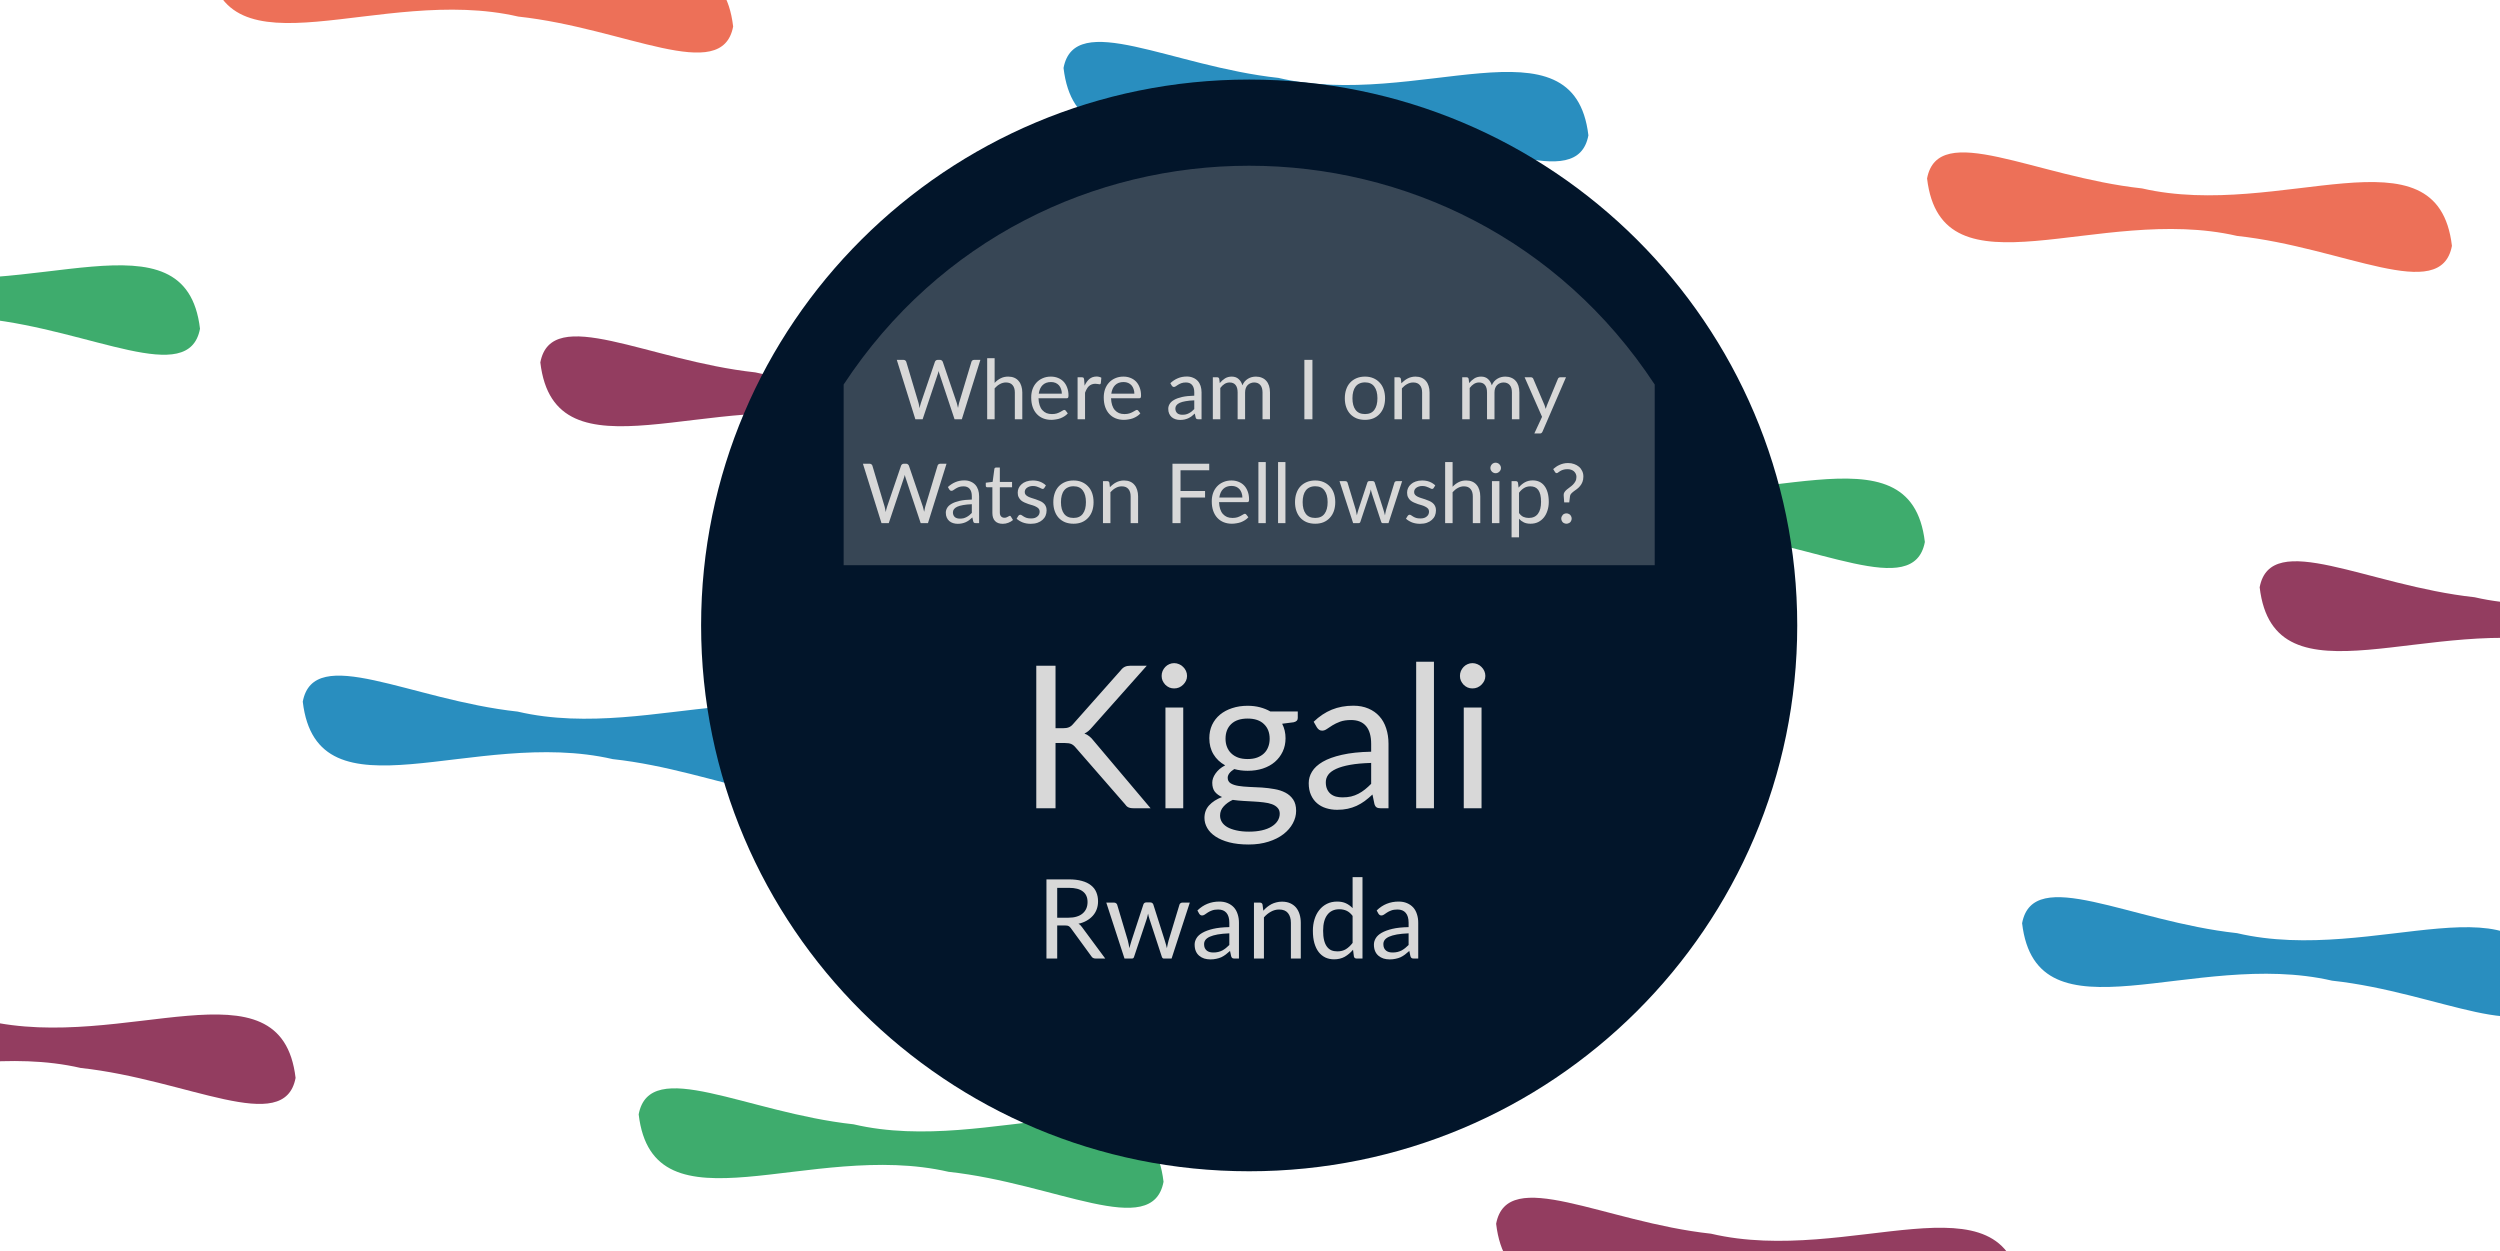
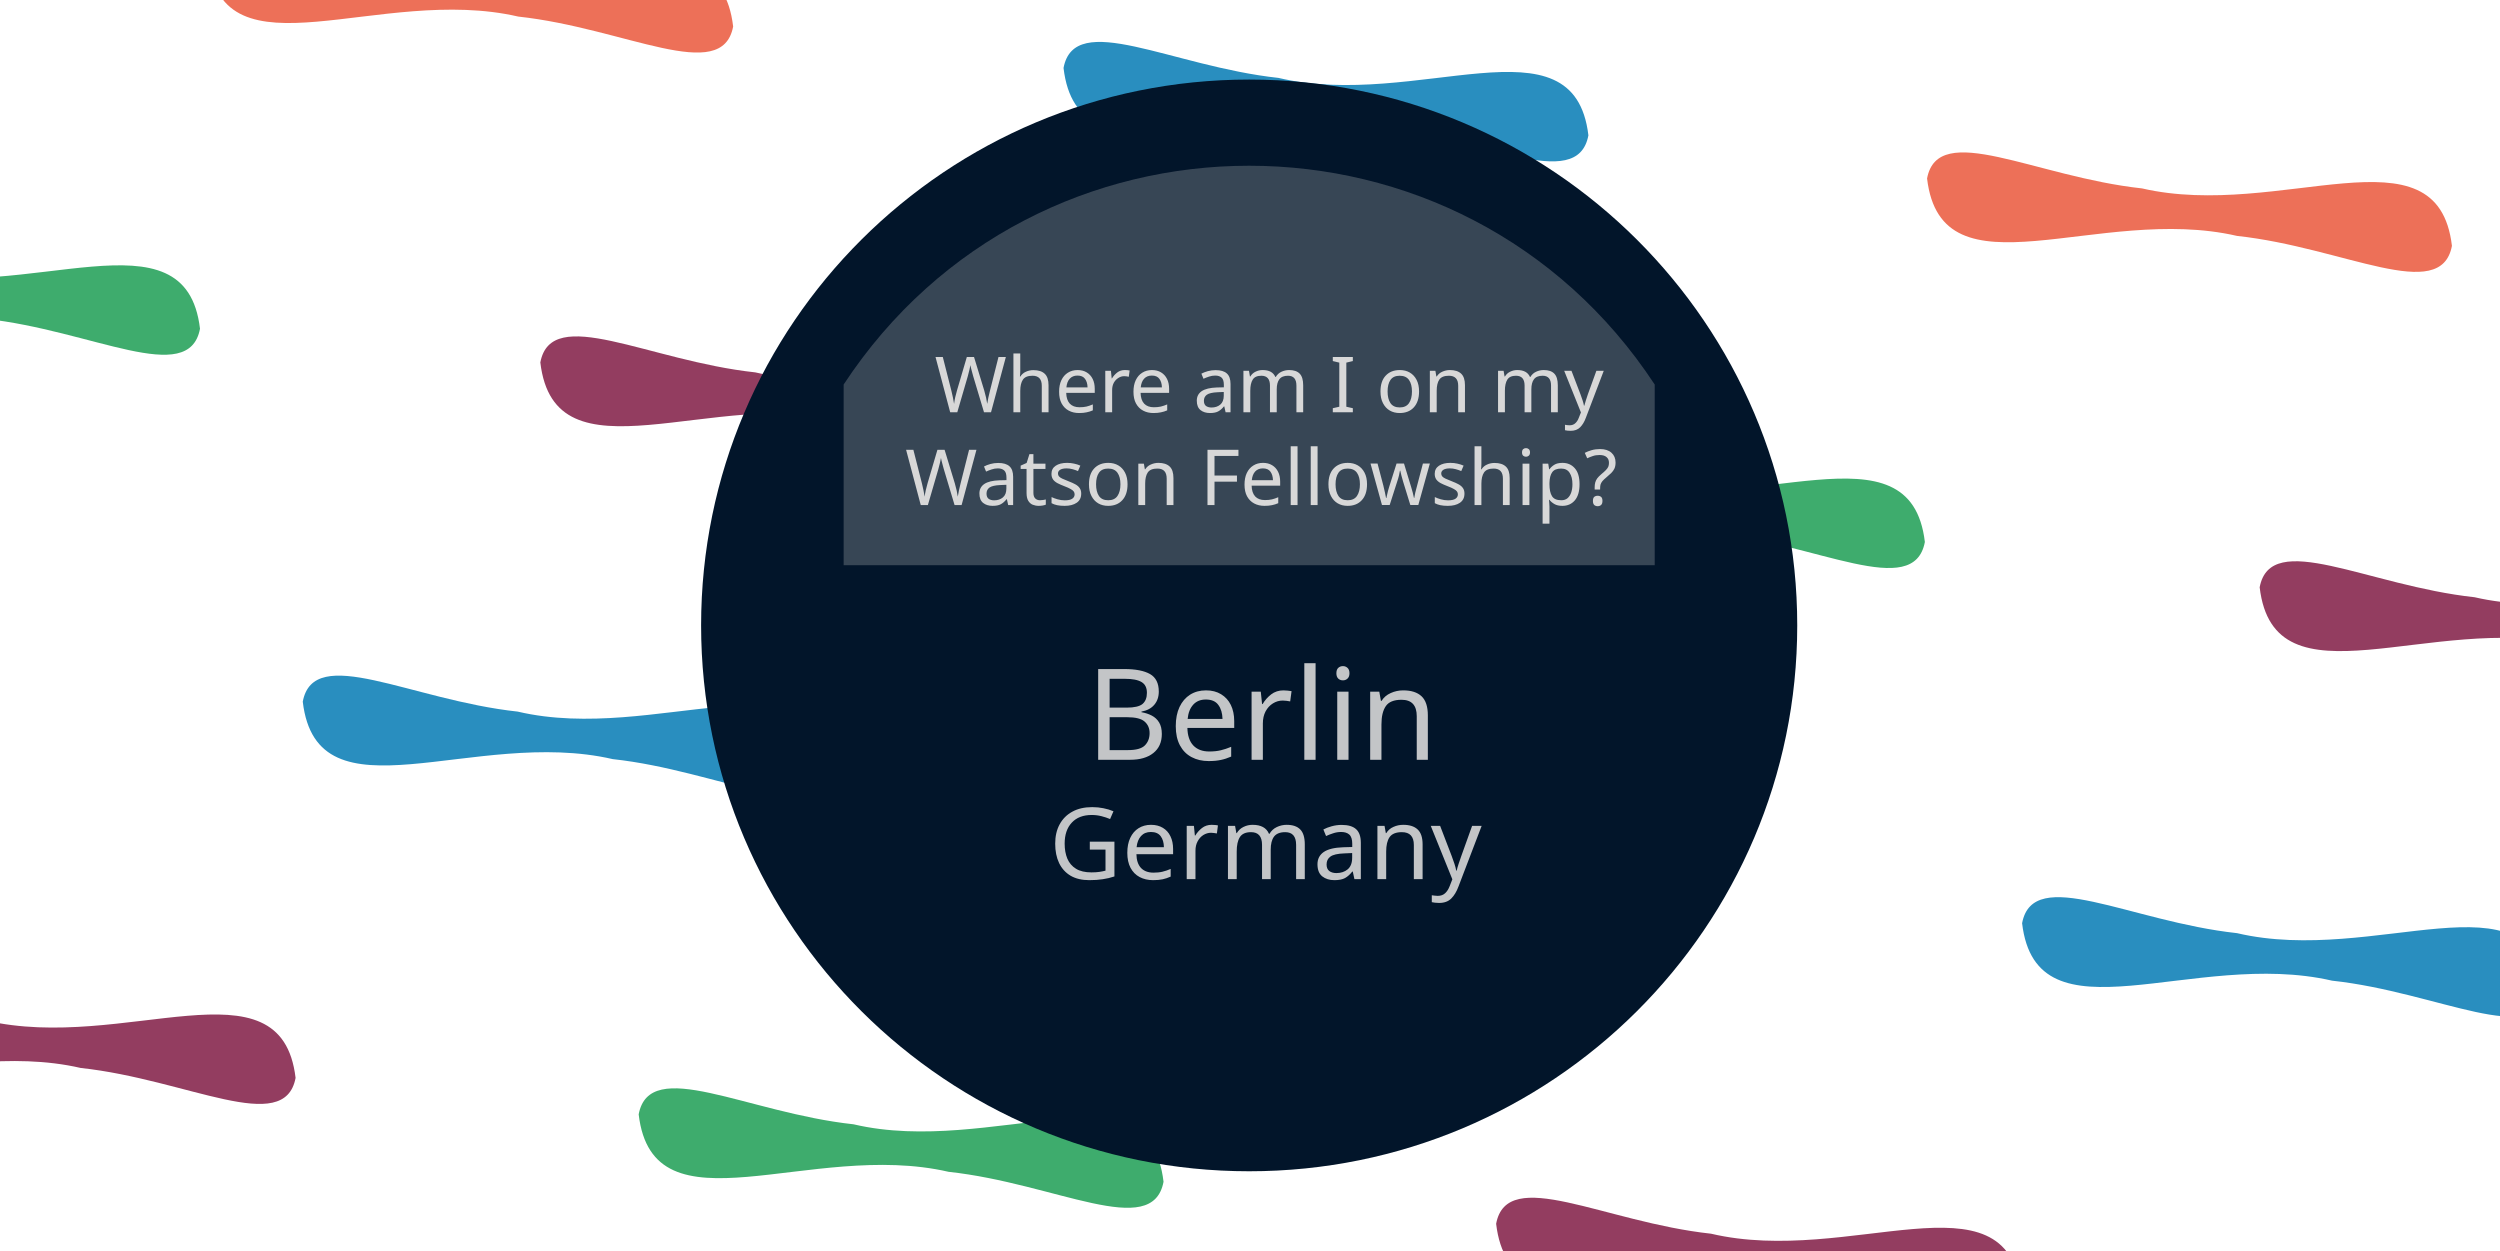
<svg xmlns="http://www.w3.org/2000/svg" version="1.1" x="0px" y="0px" viewBox="0 0 452.5 226.4" style="enable-background:new 0 0 452.5 226.4;" xml:space="preserve">
  <style type="text/css">
	.st0{fill:#933D60;}
	.st1{fill:#ED7058;}
	.st2{fill:#298EBF;}
	.st3{fill:#3EAC6D;}
	.st4{fill:#02152A;}
	.st5{opacity:0.25;}
	.st6{fill:#D8D8D8;}
	.st7{fill:none;}
- 	.st8{font-family:'Lato';}
- 	.st9{font-size:15px;}
- 	.st10{font-family:'Lato';}
- 	.st11{font-size:36px;}
- 	.st12{font-family:'Lato';}
- 	.st13{font-size:20px;}
- 	.st14{display:none;opacity:0.25;}
- 	.st15{display:inline;fill:#D8D8D8;}
+ 	.st8{font-family:'Lato-Regular';}
+ 	.st9{font-size:14px;}
+ 	.st10{opacity:0.9;}
+ 	.st11{font-size:23px;}
+ 	.st12{font-size:18px;}
+ 	.st13{display:none;opacity:0.25;}
+ 	.st14{display:inline;fill:#D8D8D8;}
</style>
  <g id="Layer_2">
    <g>
      <path class="st0" d="M192.8,77.8c-2,10.6-19.5,0.3-38.9-1.8c-25.1-5.8-53.5,11.7-56.1-10.4c2-10.6,19.5-0.3,38.9,1.8    C161.8,73.2,190.2,55.7,192.8,77.8z" />
    </g>
    <g>
      <path class="st1" d="M132.7,4.8c-2,10.6-19.5,0.3-38.9-1.8C68.7-2.8,40.3,14.7,37.7-7.3c2-10.6,19.5-0.3,38.9,1.8    C101.7,0.3,130.1-17.3,132.7,4.8z" />
    </g>
    <g>
      <path class="st1" d="M304.5,158.2c-2,10.6-19.5,0.3-38.9-1.8c-25.1-5.8-53.5,11.7-56.1-10.4c2-10.6,19.5-0.3,38.9,1.8    C273.6,153.6,301.9,136.1,304.5,158.2z" />
    </g>
    <g>
      <path class="st2" d="M149.8,139.2c-2,10.6-19.5,0.3-38.9-1.8c-25.1-5.8-53.5,11.7-56.1-10.4c2-10.6,19.5-0.3,38.9,1.8    C118.8,134.7,147.2,117.2,149.8,139.2z" />
    </g>
    <g>
      <path class="st3" d="M348.4,98.1c-2,10.6-19.5,0.3-38.9-1.8c-25.1-5.8-53.5,11.7-56.1-10.4c2-10.6,19.5-0.3,38.9,1.8    C317.4,93.6,345.8,76.1,348.4,98.1z" />
    </g>
    <g>
      <path class="st2" d="M287.5,24.5c-2,10.6-19.5,0.3-38.9-1.8c-25.1-5.8-53.5,11.7-56.1-10.4c2-10.6,19.5-0.3,38.9,1.8    C256.5,20,284.9,2.5,287.5,24.5z" />
    </g>
    <g>
      <path class="st1" d="M443.8,44.5c-2,10.6-19.5,0.3-38.9-1.8c-25.1-5.8-53.5,11.7-56.1-10.4c2-10.6,19.5-0.3,38.9,1.8    C412.8,39.9,441.2,22.4,443.8,44.5z" />
    </g>
    <g>
      <path class="st0" d="M504,118.5c-2,10.6-19.5,0.3-38.9-1.8c-25.1-5.8-53.5,11.7-56.1-10.4c2-10.6,19.5-0.3,38.9,1.8    C473,113.9,501.4,96.4,504,118.5z" />
    </g>
    <g>
      <path class="st2" d="M461,179.3c-2,10.6-19.5,0.3-38.9-1.8c-25.1-5.8-53.5,11.7-56.1-10.4c2-10.6,19.5-0.3,38.9,1.8    C430,174.8,458.4,157.3,461,179.3z" />
    </g>
    <g>
      <path class="st3" d="M210.6,213.9c-2,10.6-19.5,0.3-38.9-1.8c-25.1-5.8-53.5,11.7-56.1-10.4c2-10.6,19.5-0.3,38.9,1.8    C179.6,209.4,208,191.9,210.6,213.9z" />
    </g>
    <g>
      <path class="st0" d="M365.8,233.7c-2,10.6-19.5,0.3-38.9-1.8c-25.1-5.8-53.5,11.7-56.1-10.4c2-10.6,19.5-0.3,38.9,1.8    C334.8,229.2,363.2,211.7,365.8,233.7z" />
    </g>
    <g>
      <path class="st2" d="M599.1,64.6c-2,10.6-19.5,0.3-38.9-1.8c-25.1-5.8-53.5,11.7-56.1-10.4c2-10.6,19.5-0.3,38.9,1.8    C568.1,60.1,596.5,42.6,599.1,64.6z" />
    </g>
    <g>
      <path class="st1" d="M616.4,200.3c-2,10.6-19.5,0.3-38.9-1.8c-25.1-5.8-53.5,11.7-56.1-10.4c2-10.6,19.5-0.3,38.9,1.8    C585.4,195.8,613.8,178.3,616.4,200.3z" />
    </g>
    <g>
      <path class="st3" d="M36.2,59.5c-2,10.6-19.5,0.3-38.9-1.8c-25.1-5.8-53.5,11.7-56.1-10.4c2-10.6,19.5-0.3,38.9,1.8    C5.2,55,33.6,37.5,36.2,59.5z" />
    </g>
    <g>
      <path class="st0" d="M53.5,195.1c-2,10.6-19.5,0.3-38.9-1.8c-25.1-5.8-53.5,11.7-56.1-10.4c2-10.6,19.5-0.3,38.9,1.8    C22.5,190.6,50.9,173.1,53.5,195.1z" />
    </g>
  </g>
  <g id="Layer_1">
    <ellipse class="st4" cx="226.1" cy="113.2" rx="99.2" ry="98.8" />
    <g class="st5">
      <path class="st6" d="M299.5,102.3c-48.9,0-97.9,0-146.8,0c0-10.9,0-21.8,0-32.7c34.7-52.8,112.1-52.8,146.8,0    C299.5,80.5,299.5,91.4,299.5,102.3z" />
    </g>
    <rect x="152.7" y="64.3" class="st7" width="146.8" height="38" />
-     <text transform="matrix(1.0046 0 0 1 162.0833 75.8835)">
+     <text transform="matrix(1.0046 0 0 1 169.1566 74.6189)">
      <tspan x="0" y="0" class="st6 st8 st9">Where am I on my </tspan>
-       <tspan x="-6.1" y="18.8" class="st6 st8 st9">Watson Fellowship?</tspan>
+       <tspan x="-5.3" y="16.8" class="st6 st8 st9">Watson Fellowship?</tspan>
    </text>
    <rect x="148.5" y="120.6" class="st7" width="155.4" height="73.1" />
-     <text transform="matrix(1.0046 0 0 1 184.2547 146.2932)">
-       <tspan x="0" y="0" class="st6 st10 st11">Kigali</tspan>
-       <tspan x="3.3" y="27.2" class="st6 st12 st13">Rwanda</tspan>
+     <text transform="matrix(1.0046 0 0 1 196.5242 137.5192)" class="st10">
+       <tspan x="0" y="0" class="st6 st8 st11">Berlin</tspan>
+       <tspan x="-6.6" y="21.6" class="st6 st8 st12">Germany</tspan>
    </text>
-     <g class="st14">
-       <path class="st15" d="M423.1,118.1c-55.8,0-111.7,0-167.5,0c0,15.2,0,30.3,0,45.5c39.6,60.3,127.9,60.3,167.5,0    C423.1,148.5,423.1,133.3,423.1,118.1z" />
+     <g class="st13">
+       <path class="st14" d="M423.1,118.1c-55.8,0-111.7,0-167.5,0c0,15.2,0,30.3,0,45.5c39.6,60.3,127.9,60.3,167.5,0    C423.1,148.5,423.1,133.3,423.1,118.1z" />
    </g>
  </g>
</svg>
